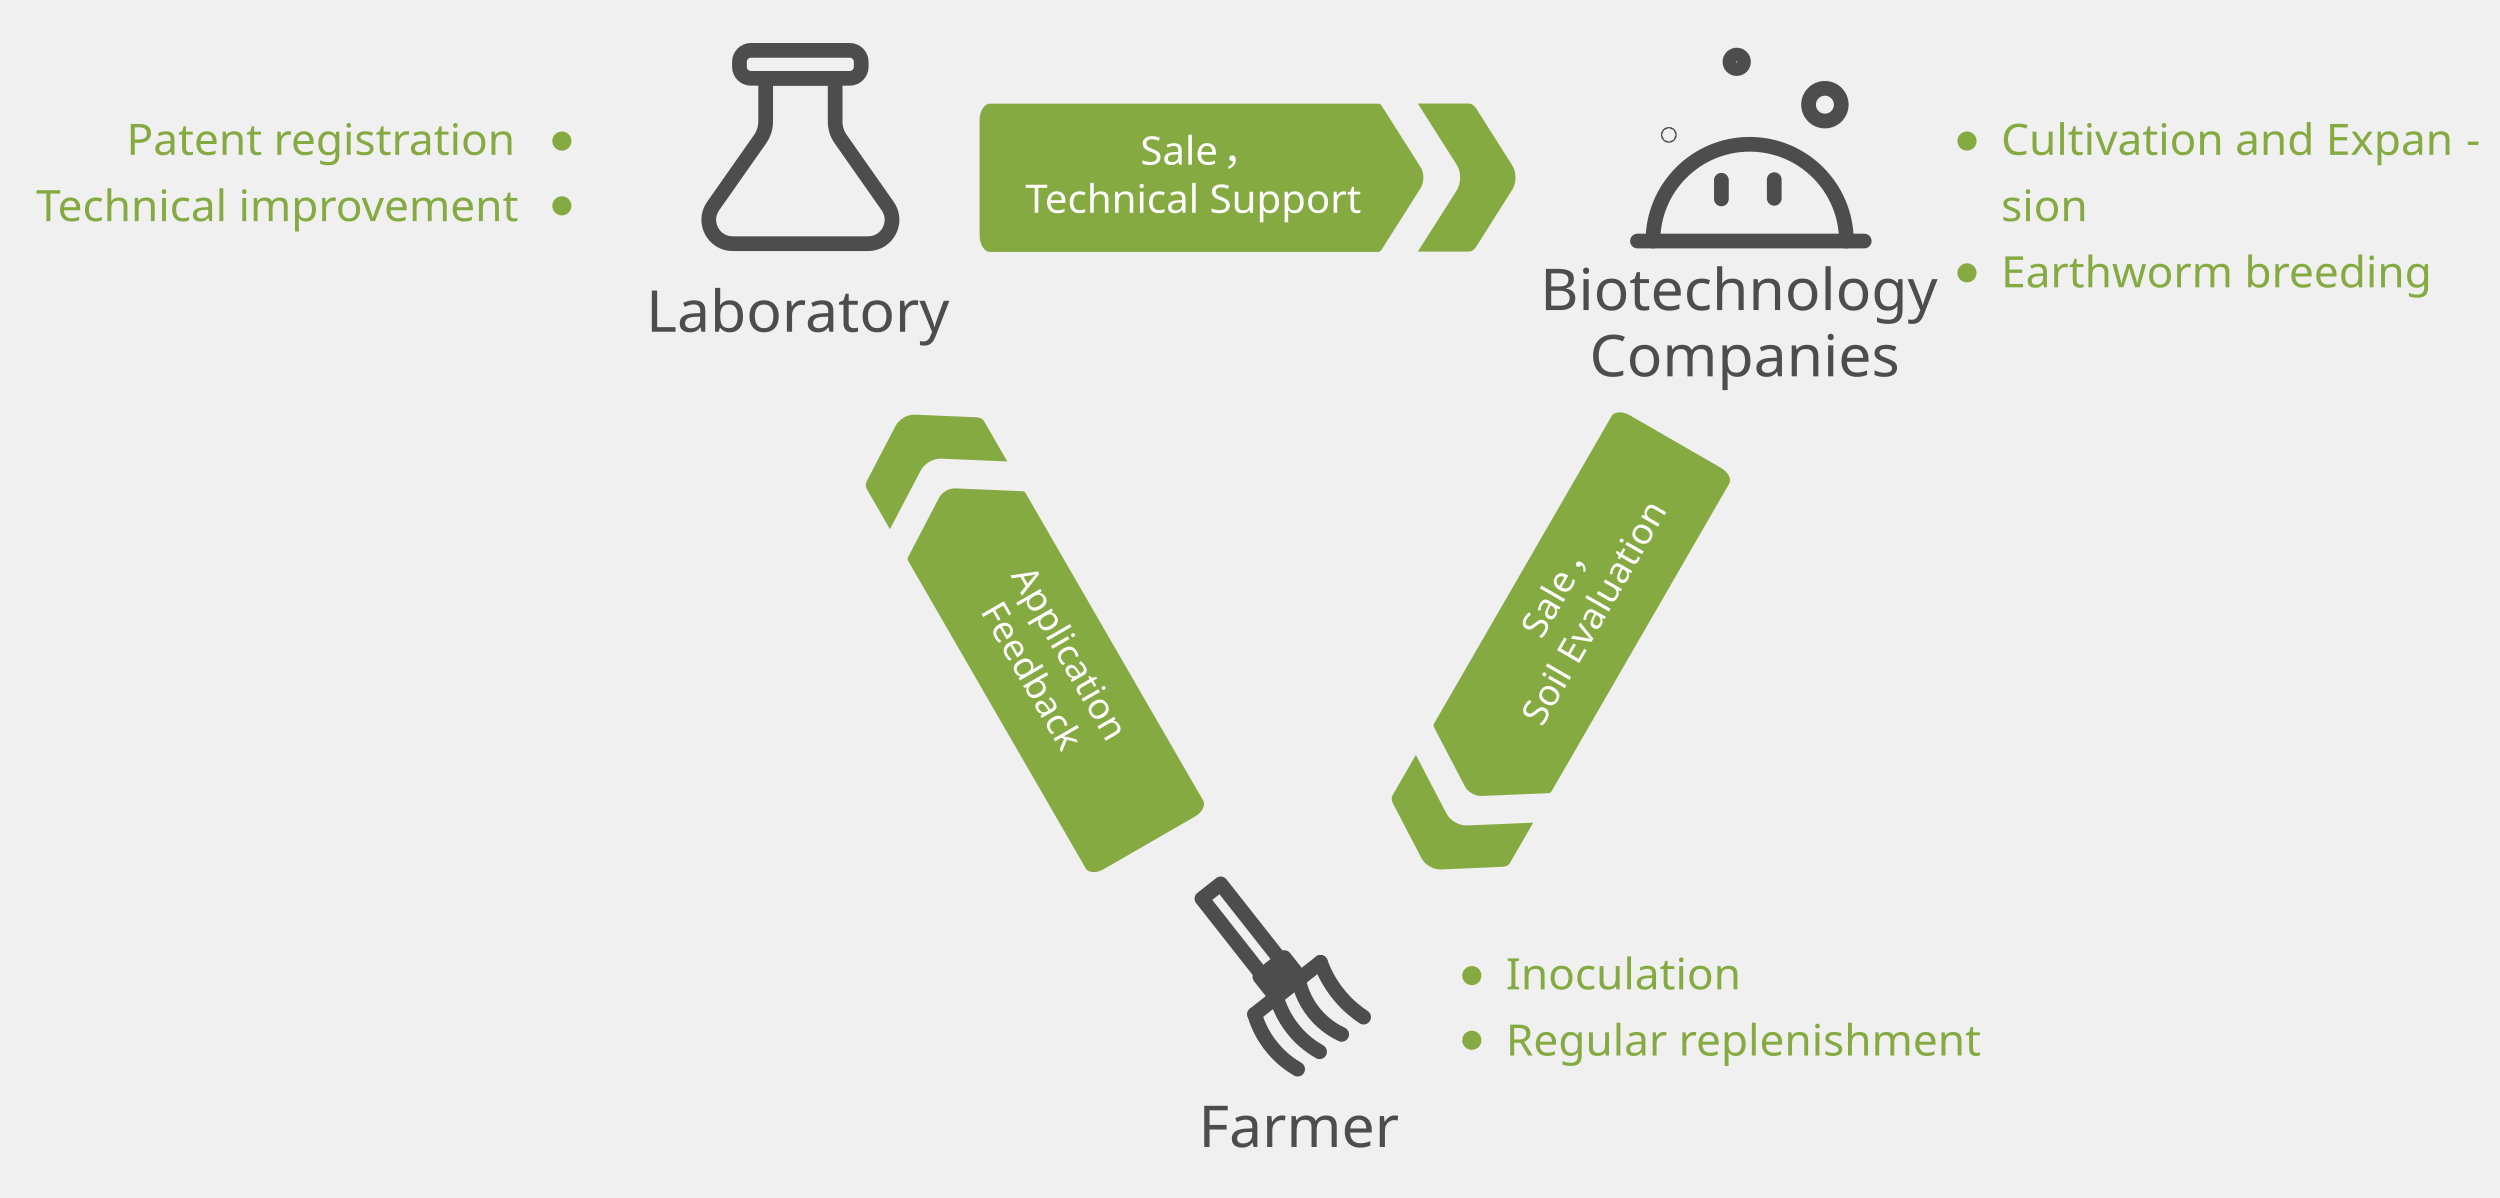
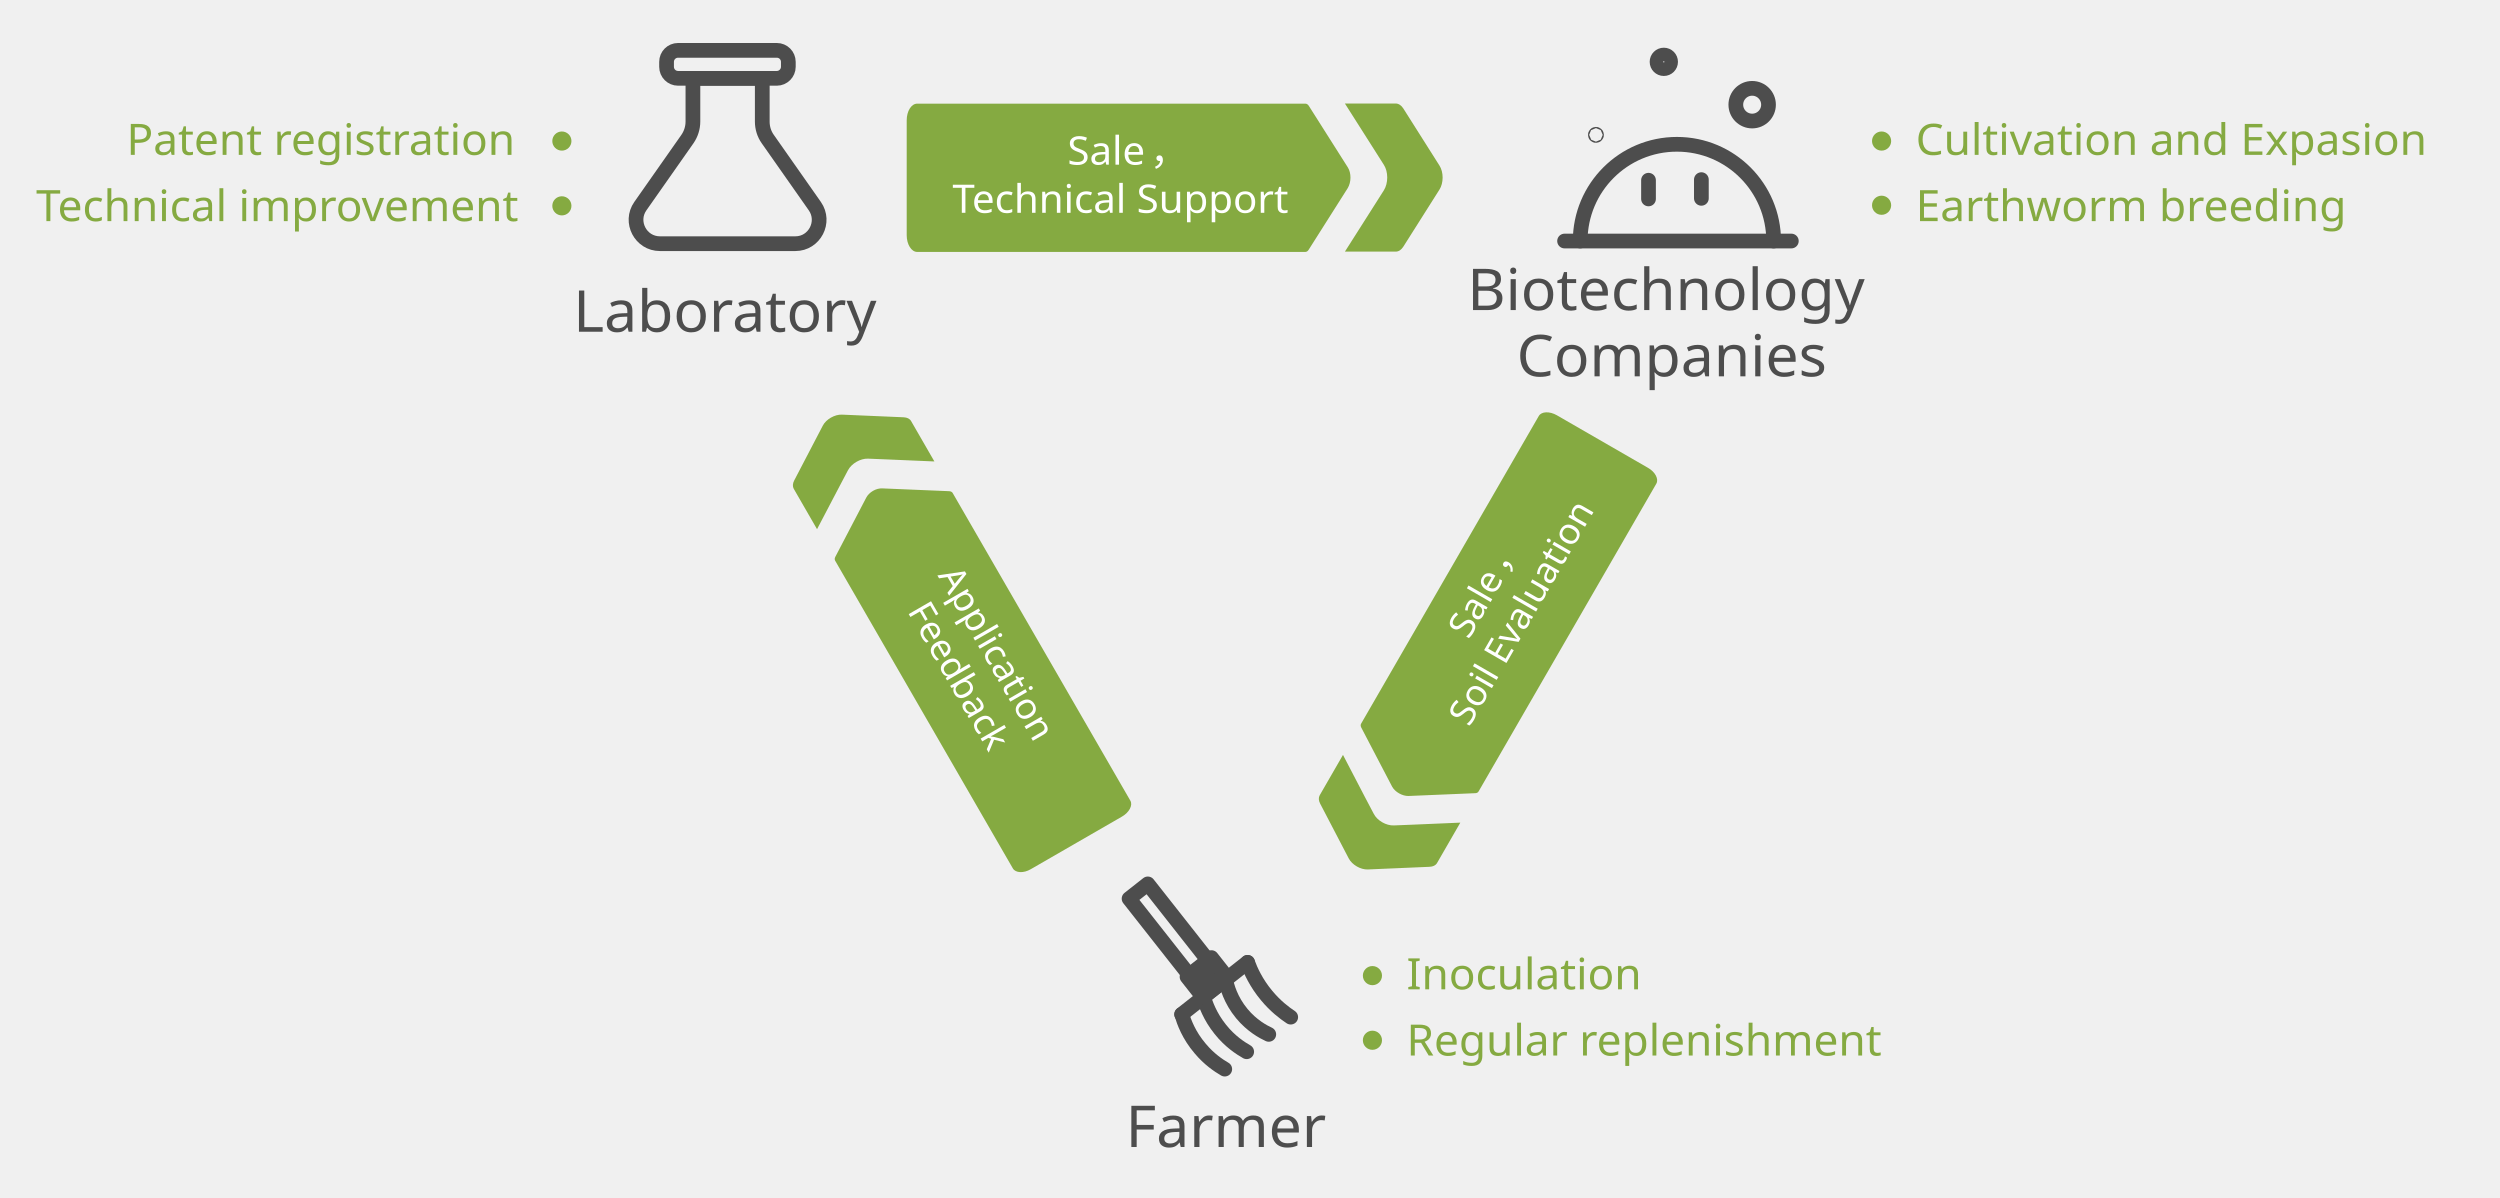
<svg xmlns="http://www.w3.org/2000/svg" version="1.1" x="0px" y="0px" viewBox="0 0 1697.9 813.5" style="enable-background:new 0 0 1697.9 813.5;" xml:space="preserve">
  <style type="text/css">
- 	.st0{fill:#85AA41;}
- 	.st1{fill:none;}
- 	.st2{fill:#4D4D4D;}
- 	.st3{font-family:'Rubrik-SemiBold';}
- 	.st4{font-size:40px;}
- 	.st5{fill:#FFFFFF;}
- 	.st6{font-size:27.301px;}
- 	.st7{font-family:'AdobeSongStd-Light-GBpc-EUC-H';}
- 	.st8{font-size:25px;}
- 	.st9{font-size:30px;}
- 	.st10{fill:none;stroke:#4D4D4D;stroke-width:10;stroke-linecap:round;stroke-linejoin:round;stroke-miterlimit:10;}
- 	.st11{fill:#4D4D4D;stroke:#4D4D4D;stroke-width:10;stroke-linecap:round;stroke-linejoin:round;stroke-miterlimit:10;}
- 	.st12{display:none;}
- 	.st13{display:inline;fill:none;stroke:#000000;stroke-width:10;stroke-linecap:round;stroke-linejoin:round;stroke-miterlimit:10;}
- </style>
+   	.st0{fill:#85AA41;}
+   	.st1{fill:none;}
+   	.st2{fill:#4D4D4D;}
+   	.st3{font-family:'Rubrik-SemiBold';}
+   	.st4{font-size:40px;}
+   	.st5{fill:#FFFFFF;}
+   	.st6{font-size:27.301px;}
+   	.st7{font-family:'AdobeSongStd-Light-GBpc-EUC-H';}
+   	.st8{font-size:25px;}
+   	.st9{font-size:30px;}
+   	.st10{fill:none;stroke:#4D4D4D;stroke-width:10;stroke-linecap:round;stroke-linejoin:round;stroke-miterlimit:10;}
+   	.st11{fill:#4D4D4D;stroke:#4D4D4D;stroke-width:10;stroke-linecap:round;stroke-linejoin:round;stroke-miterlimit:10;}
+   	.st12{display:none;}
+   	.st13{display:inline;fill:none;stroke:#000000;stroke-width:10;stroke-linecap:round;stroke-linejoin:round;stroke-miterlimit:10;}
+   </style>
  <g id="图层_4">
    <g>
-       <path class="st0" d="M962.9,170.9h34.5c2,0,3.8-1.2,5.2-3.4l24.5-38.7c2.9-4.5,2.9-11.9,0-16.4l-24.5-38.7    c-1.4-2.2-3.3-3.4-5.2-3.4h-34.5l19.2,30.2l7.3,11.5c3,4.7,3,12.4,0,17.2l-7.3,11.5L962.9,170.9z" />
-       <path class="st0" d="M964.9,113.7l-26.5-41.8c-0.6-1-1.5-1.5-2.3-1.5H672.4c-3.9,0-7.1,5-7.1,11.3v78.1c0,6.2,3.2,11.3,7.1,11.3    H936c0.9,0,1.7-0.5,2.3-1.5l26.5-41.8C967.3,123.7,967.3,117.5,964.9,113.7z" />
+       <path class="st0" d="M913.4,170.9h34.5c2,0,3.8-1.2,5.2-3.4l24.5-38.7c2.9-4.5,2.9-11.9,0-16.4l-24.5-38.7      c-1.4-2.2-3.3-3.4-5.2-3.4h-34.5l19.2,30.2l7.3,11.5c3,4.7,3,12.4,0,17.2l-7.3,11.5L913.4,170.9z" />
+       <path class="st0" d="M915.4,113.7l-26.5-41.8c-0.6-1-1.5-1.5-2.3-1.5H622.9c-3.9,0-7.1,5-7.1,11.3v78.1c0,6.2,3.2,11.3,7.1,11.3      h263.6c0.9,0,1.7-0.5,2.3-1.5l26.5-41.8C917.8,123.7,917.8,117.5,915.4,113.7z" />
    </g>
-     <rect x="402.6" y="191.1" class="st1" width="281.9" height="90.5" />
-     <text transform="matrix(1 0 0 0.98 438.8276 225.3219)" class="st2 st3 st4">Laboratory</text>
-     <rect x="1020.5" y="176.4" class="st1" width="327.2" height="98" />
-     <text transform="matrix(1 0 0 0.98 1046.034 210.5888)">
+     <rect x="353.1" y="191.1" class="st1" width="281.9" height="90.5" />
+     <text transform="matrix(1 0 0 0.98 389.3351 225.3219)" class="st2 st3 st4">Laboratory</text>
+     <rect x="971" y="176.4" class="st1" width="327.2" height="98" />
+     <text transform="matrix(1 0 0 0.98 996.5415 210.5888)">
      <tspan x="0" y="0" class="st2 st3 st4">Biotechnology</tspan>
      <tspan x="33.5" y="45.9" class="st2 st3 st4">Companies</tspan>
    </text>
-     <rect x="742.9" y="744.8" class="st1" width="278" height="95.5" />
-     <text transform="matrix(1 0 0 0.98 813.9868 778.9966)" class="st2 st3 st4">Farmer</text>
-     <rect x="652" y="87.8" class="st1" width="328.1" height="99.4" />
-     <text transform="matrix(1 0 0 0.98 774.4605 111.8174)">
+     <rect x="693.4" y="744.8" class="st1" width="278" height="95.5" />
+     <text transform="matrix(1 0 0 0.98 764.4944 778.9966)" class="st2 st3 st4">Farmer</text>
+     <rect x="602.5" y="87.8" class="st1" width="328.1" height="99.4" />
+     <text transform="matrix(1 0 0 0.98 724.968 111.8174)">
      <tspan x="0" y="0" class="st5 st3 st6">Sale</tspan>
      <tspan x="55.8" y="0" class="st5 st7 st6">，</tspan>
      <tspan x="-78.1" y="33.4" class="st5 st3 st6">Technical Support</tspan>
    </text>
    <g>
-       <path class="st0" d="M684.1,313.4L668.3,286c-0.9-1.6-2.7-2.5-5.1-2.6l-41.9-1.8c-4.9-0.2-10.8,3.2-13,7.5l-19.4,37.2    c-1.1,2.1-1.2,4.1-0.3,5.7l15.8,27.4l15.2-29l5.8-11c2.4-4.6,8.5-8.1,13.6-7.9l12.4,0.5L684.1,313.4z" />
-       <path class="st0" d="M637.8,338l-21,40.2c-0.5,0.9-0.5,1.9-0.1,2.6l120.7,209c1.8,3.1,7.3,3.4,12.2,0.5l61.9-35.7    c4.9-2.8,7.5-7.7,5.7-10.8l-120.7-209c-0.4-0.7-1.2-1.1-2.3-1.2l-45.3-1.9C644.6,331.4,639.7,334.3,637.8,338z" />
+       <path class="st0" d="M634.6,313.4L618.8,286c-0.9-1.6-2.7-2.5-5.1-2.6l-41.9-1.8c-4.9-0.2-10.8,3.2-13,7.5l-19.4,37.2      c-1.1,2.1-1.2,4.1-0.3,5.7l15.8,27.4l15.2-29l5.8-11c2.4-4.6,8.5-8.1,13.6-7.9l12.4,0.5L634.6,313.4z" />
+       <path class="st0" d="M588.3,338l-21,40.2c-0.5,0.9-0.5,1.9-0.1,2.6l120.7,209c1.8,3.1,7.3,3.4,12.2,0.5l61.9-35.7      c4.9-2.8,7.5-7.7,5.7-10.8l-120.7-209c-0.4-0.7-1.2-1.1-2.3-1.2l-45.3-1.9C595.1,331.4,590.2,334.3,588.3,338z" />
    </g>
-     <rect x="653.9" y="311.9" transform="matrix(0.866 -0.5 0.5 0.866 -137.3435 411.6406)" class="st1" width="91.1" height="300.4" />
-     <text transform="matrix(0.5 0.866 -0.8487 0.49 686.1326 390.8094)">
+     <rect x="604.4" y="311.9" transform="matrix(0.866 -0.5 0.5 0.866 -143.9742 386.8943)" class="st1" width="91.1" height="300.4" />
+     <text transform="matrix(0.5 0.866 -0.8487 0.49 636.6404 390.8094)">
      <tspan x="0" y="0" class="st5 st3 st8">Application</tspan>
      <tspan x="10.6" y="30.6" class="st5 st3 st8">Feedback</tspan>
    </text>
    <g>
-       <path class="st0" d="M961.6,512.7l-15.8,27.4c-0.9,1.6-0.8,3.6,0.3,5.7l19.4,37.2c2.3,4.4,8.1,7.7,13,7.5l41.9-1.8    c2.4-0.1,4.2-1,5.1-2.6l15.8-27.4l-32.8,1.4l-12.4,0.5c-5.1,0.2-11.3-3.3-13.6-7.9l-5.8-11L961.6,512.7z" />
-       <path class="st0" d="M1006.1,540.6l45.3-1.9c1.1,0,1.9-0.5,2.3-1.2l120.7-209c1.8-3.1-0.7-8-5.7-10.8l-61.9-35.7    c-4.9-2.8-10.4-2.6-12.2,0.5l-120.7,209c-0.4,0.7-0.4,1.6,0.1,2.6l21,40.2C997,537.9,1001.9,540.7,1006.1,540.6z" />
+       <path class="st0" d="M912.1,512.7l-15.8,27.4c-0.9,1.6-0.8,3.6,0.3,5.7l19.4,37.2c2.3,4.4,8.1,7.7,13,7.5l41.9-1.8      c2.4-0.1,4.2-1,5.1-2.6l15.8-27.4l-32.8,1.4l-12.4,0.5c-5.1,0.2-11.3-3.3-13.6-7.9l-5.8-11L912.1,512.7z" />
+       <path class="st0" d="M956.6,540.6l45.3-1.9c1.1,0,1.9-0.5,2.3-1.2l120.7-209c1.8-3.1-0.7-8-5.7-10.8l-61.9-35.7      c-4.9-2.8-10.4-2.6-12.2,0.5l-120.7,209c-0.4,0.7-0.4,1.6,0.1,2.6l21,40.2C947.5,537.9,952.4,540.7,956.6,540.6z" />
    </g>
-     <rect x="936.1" y="368.1" transform="matrix(0.5 -0.866 0.866 0.5 184.9663 1147.564)" class="st1" width="300.4" height="91.1" />
-     <text transform="matrix(0.5 -0.866 0.8487 0.49 1046.939 434.732)">
+     <rect x="886.6" y="368.1" transform="matrix(0.5 -0.866 0.866 0.5 160.2201 1104.702)" class="st1" width="300.4" height="91.1" />
+     <text transform="matrix(0.5 -0.866 0.8487 0.49 997.4468 434.732)">
      <tspan x="0" y="0" class="st5 st3 st8">Sale</tspan>
      <tspan x="51.1" y="0" class="st5 st7 st8">，</tspan>
      <tspan x="-51.3" y="30.6" class="st5 st3 st8">Soil Evaluation</tspan>
    </text>
-     <rect x="1359.1" y="79.5" class="st1" width="358.5" height="190.5" />
-     <text transform="matrix(1 0 0 0.98 1359.084 105.1854)">
-       <tspan x="0" y="0" class="st0 st3 st9">Cultivation and Expan</tspan>
-       <tspan x="315.7" y="0" class="st0 st3 st9">-</tspan>
-       <tspan x="0" y="45.9" class="st0 st3 st9">sion</tspan>
-       <tspan x="0" y="91.8" class="st0 st3 st9">Earthworm breeding</tspan>
+     <rect x="1301.1" y="79.5" class="st1" width="358.5" height="190.5" />
+     <text transform="matrix(1 0 0 0.98 1301.084 105.1854)">
+       <tspan x="0" y="0" class="st0 st3 st9">Cultivation and Expasion</tspan>
+       <tspan x="0" y="45.9" class="st0 st3 st9">Earthworm breeding</tspan>
    </text>
-     <circle class="st0" cx="1335.9" cy="95.8" r="6.5" />
-     <circle class="st0" cx="1335.9" cy="185.3" r="6.5" />
+     <circle class="st0" cx="1277.9" cy="95.8" r="6.5" />
+     <circle class="st0" cx="1277.9" cy="139.4" r="6.5" />
    <rect x="17" y="79.5" class="st1" width="343.9" height="179.3" />
    <text transform="matrix(1 0 0 0.98 85.9228 105.1854)">
      <tspan x="0" y="0" class="st0 st3 st9">Patent registration</tspan>
      <tspan x="-61.4" y="45.9" class="st0 st3 st9">Technical improvement</tspan>
    </text>
    <circle class="st0" cx="381.6" cy="95.8" r="6.5" />
    <circle class="st0" cx="381.6" cy="139.8" r="6.5" />
-     <rect x="1022.8" y="646.3" class="st1" width="358.5" height="190.5" />
-     <text transform="matrix(1 0 0 0.98 1022.751 671.9049)">
+     <rect x="955.3" y="646.3" class="st1" width="358.5" height="190.5" />
+     <text transform="matrix(1 0 0 0.98 955.2587 671.9049)">
      <tspan x="0" y="0" class="st0 st3 st9">Inoculation</tspan>
      <tspan x="0" y="45.9" class="st0 st3 st9">Regular replenishment</tspan>
    </text>
-     <circle class="st0" cx="999.6" cy="662.6" r="6.5" />
-     <circle class="st0" cx="999.6" cy="706.5" r="6.5" />
+     <circle class="st0" cx="932.1" cy="662.6" r="6.5" />
+     <circle class="st0" cx="932.1" cy="706.5" r="6.5" />
  </g>
  <g id="图层_1">
    <g>
-       <path class="st10" d="M577.1,53.2H510c-4.3,0-7.8-3.5-7.8-7.8v-3.4c0-4.3,3.5-7.8,7.8-7.8h67.1c4.3,0,7.8,3.5,7.8,7.8v3.4    C584.9,49.6,581.4,53.2,577.1,53.2z" />
-       <path class="st10" d="M602.9,140l-32-45.6c-2.4-3.4-3.7-7.5-3.7-11.8V53.2H520v29.4c0,4.2-1.3,8.3-3.7,11.8l-32,45.6    c-7.5,10.7,0.2,25.5,13.3,25.5h92C602.7,165.5,610.4,150.7,602.9,140z" />
+       <path class="st10" d="M527.6,53.2h-67.1c-4.3,0-7.8-3.5-7.8-7.8v-3.4c0-4.3,3.5-7.8,7.8-7.8h67.1c4.3,0,7.8,3.5,7.8,7.8v3.4      C535.4,49.6,531.9,53.2,527.6,53.2z" />
+       <path class="st10" d="M553.4,140l-32-45.6c-2.4-3.4-3.7-7.5-3.7-11.8V53.2h-47.1v29.4c0,4.2-1.3,8.3-3.7,11.8l-32,45.6      c-7.5,10.7,0.2,25.5,13.3,25.5h92C553.2,165.5,560.9,150.7,553.4,140z" />
    </g>
  </g>
  <g id="图层_2">
    <g>
-       <path class="st10" d="M1122.6,163.7c0-36.3,29.4-65.7,65.7-65.7c36.3,0,65.7,29.4,65.7,65.7" />
-       <line class="st10" x1="1112.1" y1="163.7" x2="1266.1" y2="163.7" />
-       <line class="st10" x1="1169.1" y1="122.4" x2="1169.1" y2="135.1" />
-       <line class="st10" x1="1205" y1="122" x2="1205" y2="134.7" />
-       <circle class="st10" cx="1133.4" cy="91.6" r="0.4" />
-       <circle class="st10" cx="1179.5" cy="42" r="4.6" />
-       <circle class="st10" cx="1239.4" cy="71.1" r="11.1" />
+       <path class="st10" d="M1073.2,163.7c0-36.3,29.4-65.7,65.7-65.7s65.7,29.4,65.7,65.7" />
+       <line class="st10" x1="1062.6" y1="163.7" x2="1216.6" y2="163.7" />
+       <line class="st10" x1="1119.6" y1="122.4" x2="1119.6" y2="135.1" />
+       <line class="st10" x1="1155.5" y1="122" x2="1155.5" y2="134.7" />
+       <circle class="st10" cx="1083.9" cy="91.6" r="0.4" />
+       <circle class="st10" cx="1130" cy="42" r="4.6" />
+       <circle class="st10" cx="1190" cy="71.1" r="11.1" />
    </g>
    <g>
-       <path class="st10" d="M926.1,690.8c-4.4-2.9-10.5-7.6-16.3-14.6c-7.2-8.6-11-17.1-13-22.6" />
-       <line class="st10" x1="852" y1="688.9" x2="896.8" y2="653.6" />
-       <path class="st10" d="M881.3,726.1c-4.3-2.5-10.7-6.8-16.7-14c-7.7-9-11-18.1-12.5-23.2" />
-       <path class="st10" d="M911.2,702.5c-3.9-1.8-11.5-5.9-18.3-14.1c-7.7-9.3-10.2-18.8-11-23.1" />
-       <path class="st10" d="M896.2,714.3c-4.2-2.4-11.4-7-17.9-15.2c-7-8.7-10-17.2-11.4-22" />
-       <rect x="859" y="655" transform="matrix(-0.7857 0.6187 -0.6187 -0.7857 1963.244 647.2863)" class="st11" width="21.1" height="17.5" />
-       <rect x="835.2" y="598.3" transform="matrix(-0.7857 0.6187 -0.6187 -0.7857 1896.561 605.911)" class="st10" width="16.2" height="66.5" />
+       <path class="st10" d="M876.6,690.8c-4.4-2.9-10.5-7.6-16.3-14.6c-7.2-8.6-11-17.1-13-22.6" />
+       <line class="st10" x1="802.5" y1="688.9" x2="847.3" y2="653.6" />
+       <path class="st10" d="M831.8,726.1c-4.3-2.5-10.7-6.8-16.7-14c-7.7-9-11-18.1-12.5-23.2" />
+       <path class="st10" d="M861.7,702.5c-3.9-1.8-11.5-5.9-18.3-14.1c-7.7-9.3-10.2-18.8-11-23.1" />
+       <path class="st10" d="M846.7,714.3c-4.2-2.4-11.4-7-17.9-15.2c-7-8.7-10-17.2-11.4-22" />
+       <rect x="809.5" y="655" transform="matrix(-0.7857 0.6187 -0.6187 -0.7857 1874.867 677.9055)" class="st11" width="21.1" height="17.5" />
+       <rect x="785.7" y="598.3" transform="matrix(-0.7857 0.6187 -0.6187 -0.7857 1808.184 636.5302)" class="st10" width="16.2" height="66.5" />
    </g>
  </g>
  <g id="图层_3" class="st12">
    <polygon class="st13" points="879.3,748.7 1241.9,120.6 516.7,120.6  " />
  </g>
</svg>
